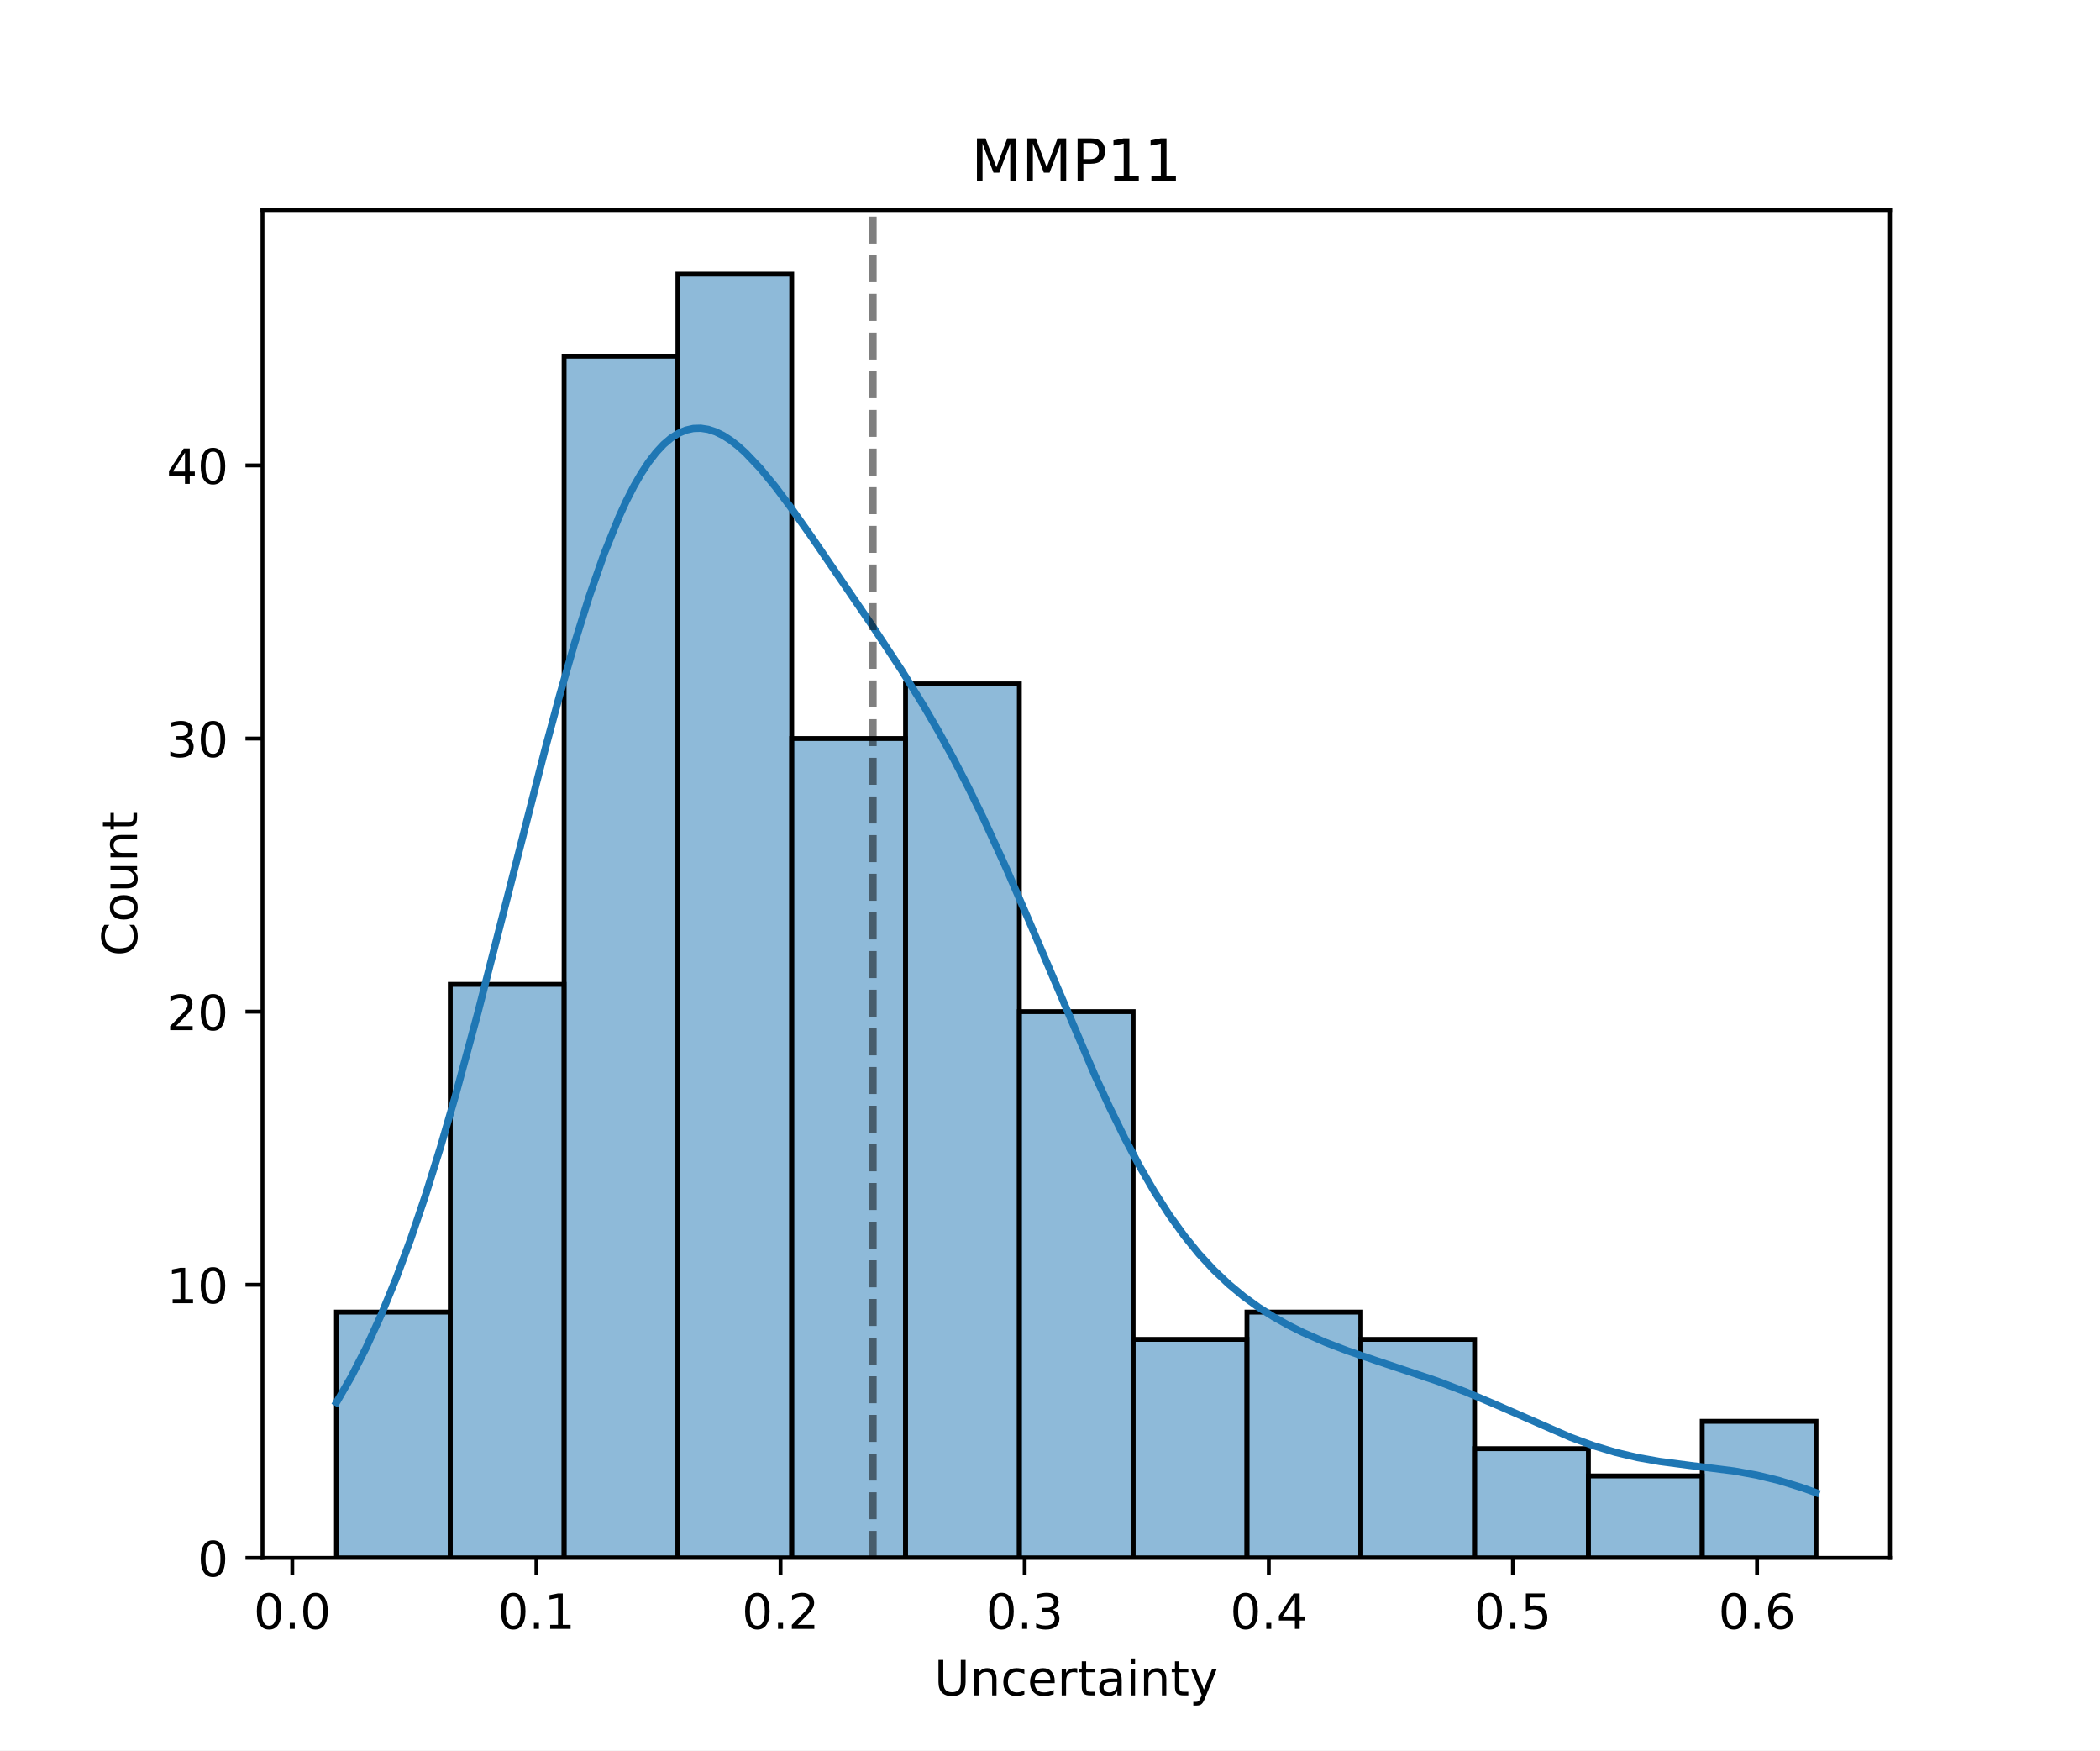
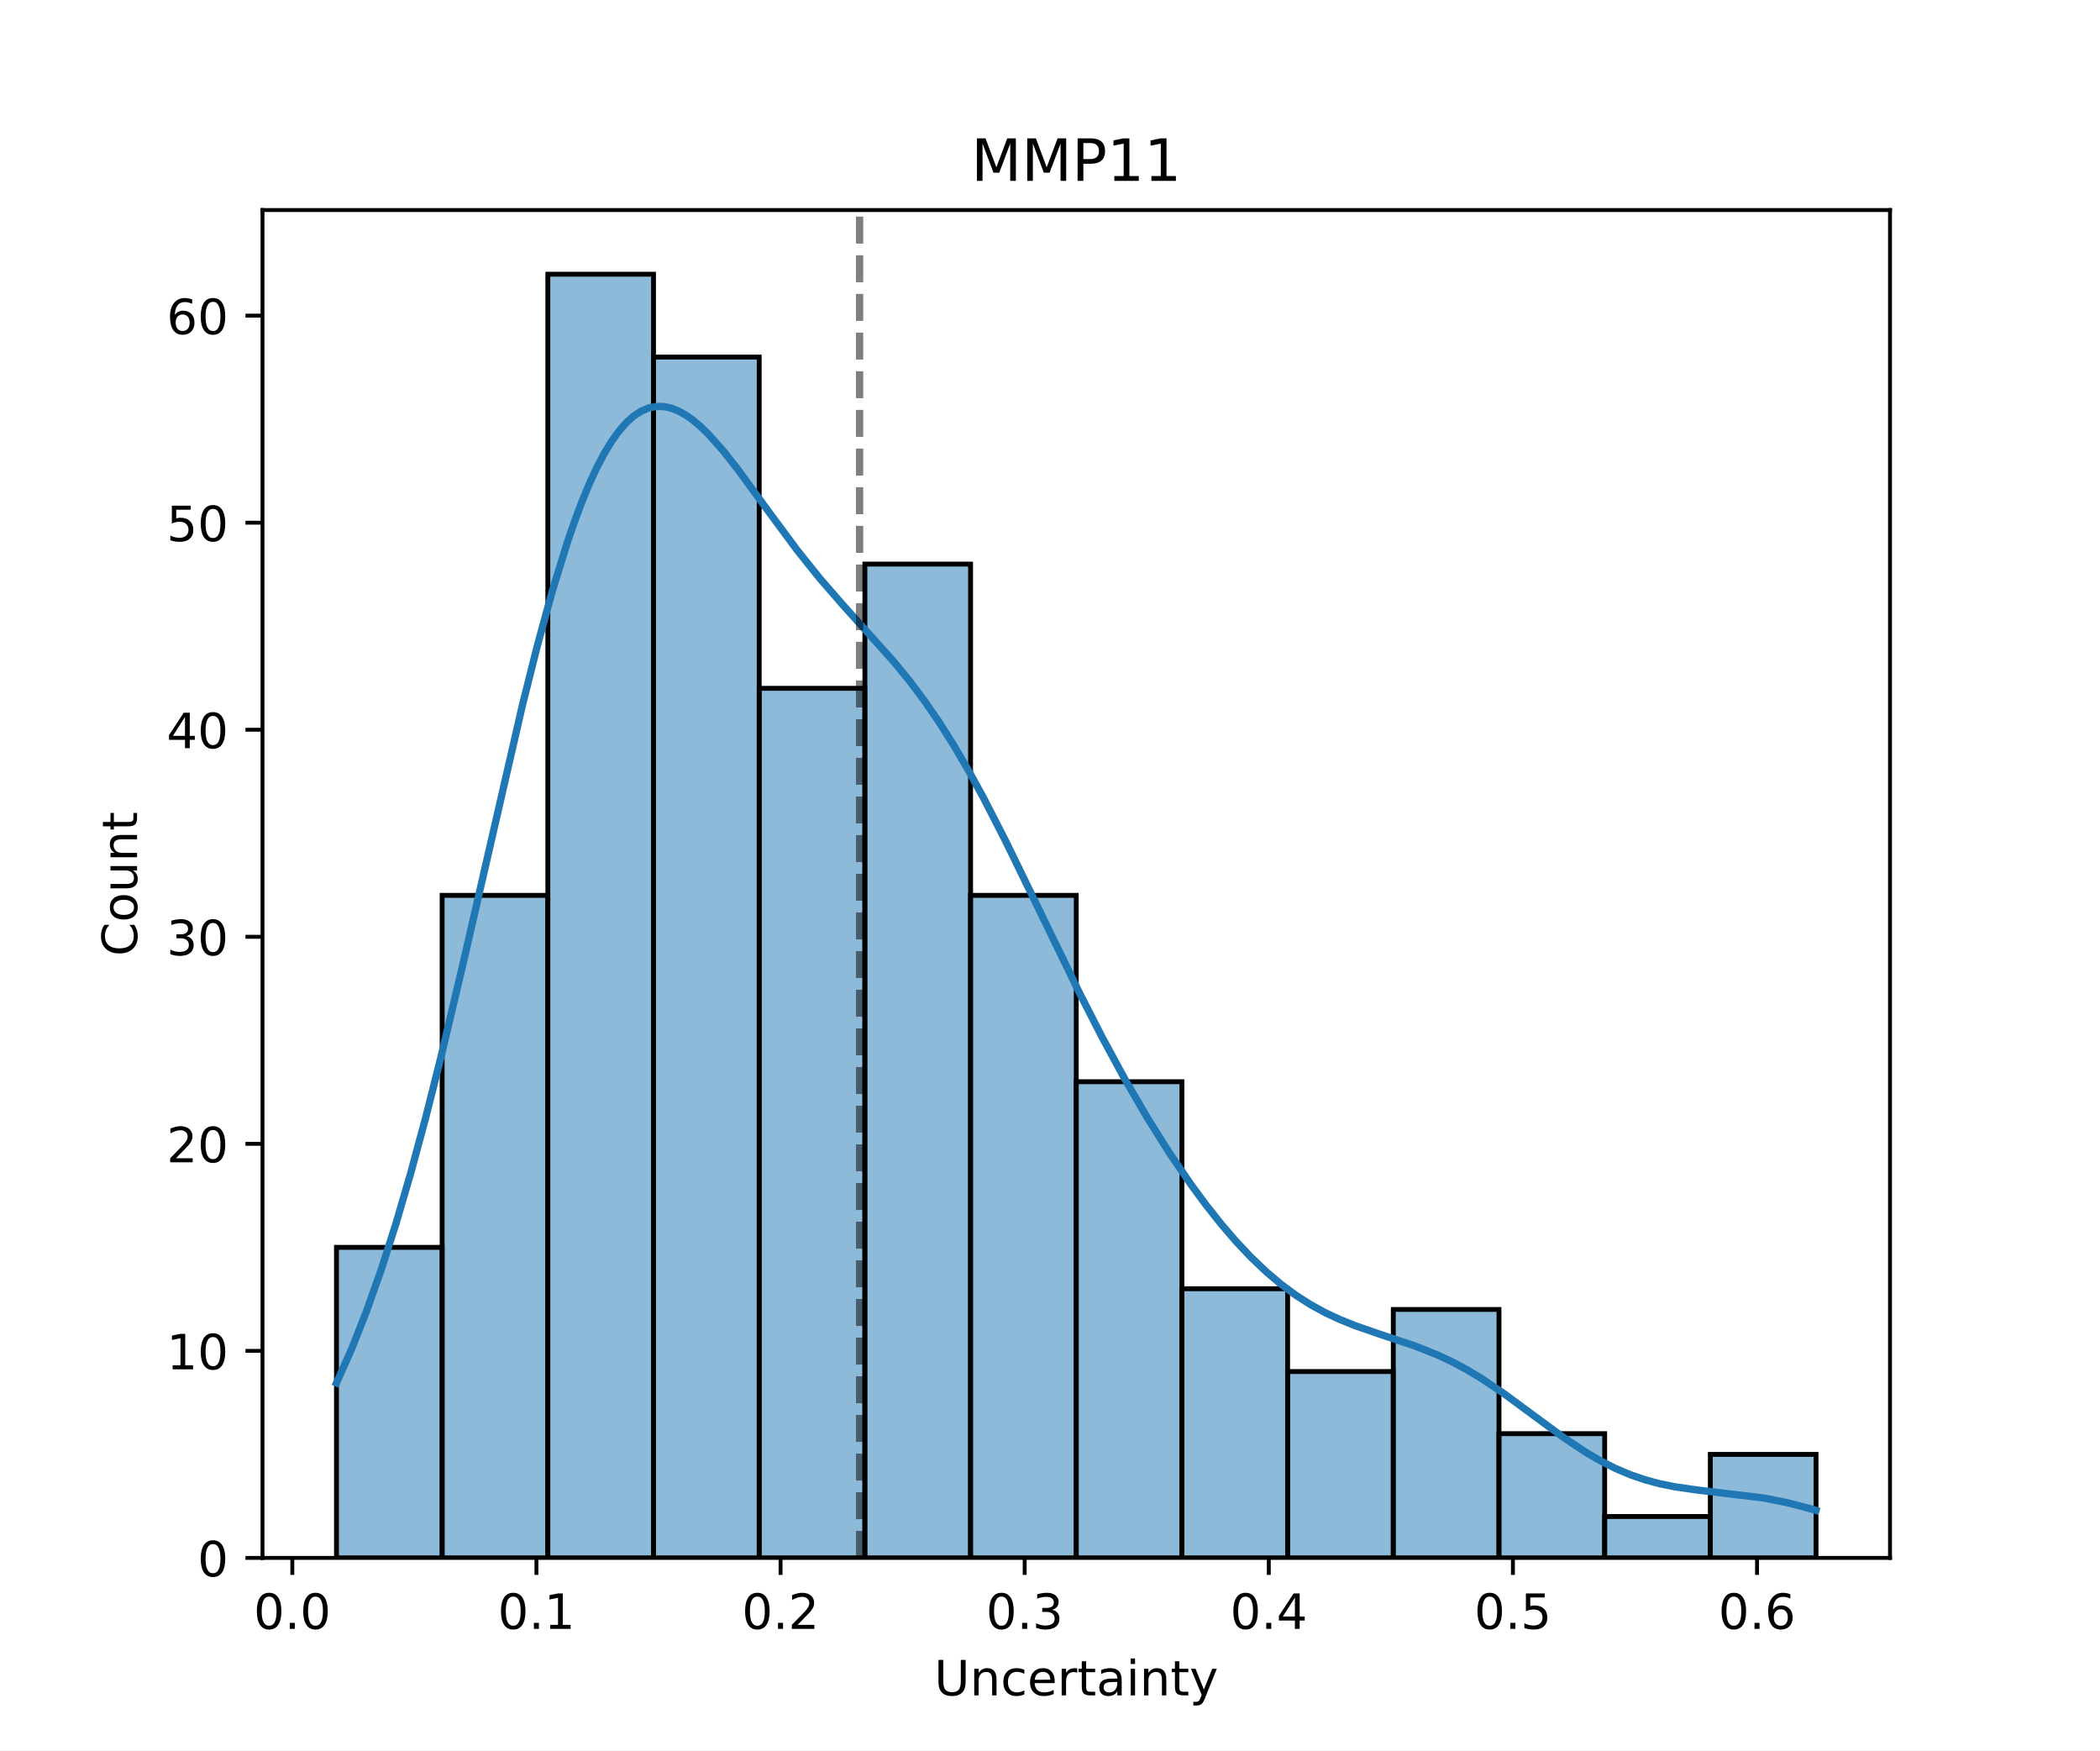
<svg xmlns="http://www.w3.org/2000/svg" xmlns:xlink="http://www.w3.org/1999/xlink" width="432pt" height="360pt" viewBox="0 0 432 360" version="1.1">
  <defs>
    <style type="text/css">*{stroke-linejoin: round; stroke-linecap: butt}</style>
  </defs>
  <g id="figure_1">
    <g id="patch_1">
      <path d="M 0 360  L 432 360  L 432 0  L 0 0  z " style="fill: #ffffff" />
    </g>
    <g id="axes_1">
      <g id="patch_2">
        <path d="M 54 320.4  L 388.8 320.4  L 388.8 43.2  L 54 43.2  z " style="fill: #ffffff" />
      </g>
      <g id="patch_3">
-         <path d="M 69.218 320.4  L 92.631 320.4  L 92.631 269.847  L 69.218 269.847  z " clip-path="url(#p5acbe73811)" style="fill: #1f77b4; fill-opacity: 0.5; stroke: #000000; stroke-linejoin: miter" />
+         <path d="M 69.218 320.4  L 90.958 320.4  L 90.958 256.529  L 69.218 256.529  z " clip-path="url(#pcfe7f55030)" style="fill: #1f77b4; fill-opacity: 0.5; stroke: #000000; stroke-linejoin: miter" />
      </g>
      <g id="patch_4">
-         <path d="M 92.631 320.4  L 116.043 320.4  L 116.043 202.443  L 92.631 202.443  z " clip-path="url(#p5acbe73811)" style="fill: #1f77b4; fill-opacity: 0.5; stroke: #000000; stroke-linejoin: miter" />
+         <path d="M 90.958 320.4  L 112.699 320.4  L 112.699 184.142  L 90.958 184.142  z " clip-path="url(#pcfe7f55030)" style="fill: #1f77b4; fill-opacity: 0.5; stroke: #000000; stroke-linejoin: miter" />
      </g>
      <g id="patch_5">
-         <path d="M 116.043 320.4  L 139.456 320.4  L 139.456 73.251  L 116.043 73.251  z " clip-path="url(#p5acbe73811)" style="fill: #1f77b4; fill-opacity: 0.5; stroke: #000000; stroke-linejoin: miter" />
+         <path d="M 112.699 320.4  L 134.439 320.4  L 134.439 56.4  L 112.699 56.4  z " clip-path="url(#pcfe7f55030)" style="fill: #1f77b4; fill-opacity: 0.5; stroke: #000000; stroke-linejoin: miter" />
      </g>
      <g id="patch_6">
-         <path d="M 139.456 320.4  L 162.869 320.4  L 162.869 56.4  L 139.456 56.4  z " clip-path="url(#p5acbe73811)" style="fill: #1f77b4; fill-opacity: 0.5; stroke: #000000; stroke-linejoin: miter" />
+         <path d="M 134.439 320.4  L 156.179 320.4  L 156.179 73.432  L 134.439 73.432  z " clip-path="url(#pcfe7f55030)" style="fill: #1f77b4; fill-opacity: 0.5; stroke: #000000; stroke-linejoin: miter" />
      </g>
      <g id="patch_7">
-         <path d="M 162.869 320.4  L 186.281 320.4  L 186.281 151.889  L 162.869 151.889  z " clip-path="url(#p5acbe73811)" style="fill: #1f77b4; fill-opacity: 0.5; stroke: #000000; stroke-linejoin: miter" />
+         <path d="M 156.179 320.4  L 177.919 320.4  L 177.919 141.561  L 156.179 141.561  z " clip-path="url(#pcfe7f55030)" style="fill: #1f77b4; fill-opacity: 0.5; stroke: #000000; stroke-linejoin: miter" />
      </g>
      <g id="patch_8">
-         <path d="M 186.281 320.4  L 209.694 320.4  L 209.694 140.655  L 186.281 140.655  z " clip-path="url(#p5acbe73811)" style="fill: #1f77b4; fill-opacity: 0.5; stroke: #000000; stroke-linejoin: miter" />
+         <path d="M 177.919 320.4  L 199.66 320.4  L 199.66 116.013  L 177.919 116.013  z " clip-path="url(#pcfe7f55030)" style="fill: #1f77b4; fill-opacity: 0.5; stroke: #000000; stroke-linejoin: miter" />
      </g>
      <g id="patch_9">
-         <path d="M 209.694 320.4  L 233.106 320.4  L 233.106 208.06  L 209.694 208.06  z " clip-path="url(#p5acbe73811)" style="fill: #1f77b4; fill-opacity: 0.5; stroke: #000000; stroke-linejoin: miter" />
+         <path d="M 199.66 320.4  L 221.4 320.4  L 221.4 184.142  L 199.66 184.142  z " clip-path="url(#pcfe7f55030)" style="fill: #1f77b4; fill-opacity: 0.5; stroke: #000000; stroke-linejoin: miter" />
      </g>
      <g id="patch_10">
-         <path d="M 233.106 320.4  L 256.519 320.4  L 256.519 275.464  L 233.106 275.464  z " clip-path="url(#p5acbe73811)" style="fill: #1f77b4; fill-opacity: 0.5; stroke: #000000; stroke-linejoin: miter" />
+         <path d="M 221.4 320.4  L 243.14 320.4  L 243.14 222.465  L 221.4 222.465  z " clip-path="url(#pcfe7f55030)" style="fill: #1f77b4; fill-opacity: 0.5; stroke: #000000; stroke-linejoin: miter" />
      </g>
      <g id="patch_11">
-         <path d="M 256.519 320.4  L 279.931 320.4  L 279.931 269.847  L 256.519 269.847  z " clip-path="url(#p5acbe73811)" style="fill: #1f77b4; fill-opacity: 0.5; stroke: #000000; stroke-linejoin: miter" />
+         <path d="M 243.14 320.4  L 264.881 320.4  L 264.881 265.045  L 243.14 265.045  z " clip-path="url(#pcfe7f55030)" style="fill: #1f77b4; fill-opacity: 0.5; stroke: #000000; stroke-linejoin: miter" />
      </g>
      <g id="patch_12">
-         <path d="M 279.931 320.4  L 303.344 320.4  L 303.344 275.464  L 279.931 275.464  z " clip-path="url(#p5acbe73811)" style="fill: #1f77b4; fill-opacity: 0.5; stroke: #000000; stroke-linejoin: miter" />
+         <path d="M 264.881 320.4  L 286.621 320.4  L 286.621 282.077  L 264.881 282.077  z " clip-path="url(#pcfe7f55030)" style="fill: #1f77b4; fill-opacity: 0.5; stroke: #000000; stroke-linejoin: miter" />
      </g>
      <g id="patch_13">
-         <path d="M 303.344 320.4  L 326.757 320.4  L 326.757 297.932  L 303.344 297.932  z " clip-path="url(#p5acbe73811)" style="fill: #1f77b4; fill-opacity: 0.5; stroke: #000000; stroke-linejoin: miter" />
+         <path d="M 286.621 320.4  L 308.361 320.4  L 308.361 269.303  L 286.621 269.303  z " clip-path="url(#pcfe7f55030)" style="fill: #1f77b4; fill-opacity: 0.5; stroke: #000000; stroke-linejoin: miter" />
      </g>
      <g id="patch_14">
-         <path d="M 326.757 320.4  L 350.169 320.4  L 350.169 303.549  L 326.757 303.549  z " clip-path="url(#p5acbe73811)" style="fill: #1f77b4; fill-opacity: 0.5; stroke: #000000; stroke-linejoin: miter" />
+         <path d="M 308.361 320.4  L 330.101 320.4  L 330.101 294.852  L 308.361 294.852  z " clip-path="url(#pcfe7f55030)" style="fill: #1f77b4; fill-opacity: 0.5; stroke: #000000; stroke-linejoin: miter" />
      </g>
      <g id="patch_15">
-         <path d="M 350.169 320.4  L 373.582 320.4  L 373.582 292.315  L 350.169 292.315  z " clip-path="url(#p5acbe73811)" style="fill: #1f77b4; fill-opacity: 0.5; stroke: #000000; stroke-linejoin: miter" />
+         <path d="M 330.101 320.4  L 351.842 320.4  L 351.842 311.884  L 330.101 311.884  z " clip-path="url(#pcfe7f55030)" style="fill: #1f77b4; fill-opacity: 0.5; stroke: #000000; stroke-linejoin: miter" />
+       </g>
+       <g id="patch_16">
+         <path d="M 351.842 320.4  L 373.582 320.4  L 373.582 299.11  L 351.842 299.11  z " clip-path="url(#pcfe7f55030)" style="fill: #1f77b4; fill-opacity: 0.5; stroke: #000000; stroke-linejoin: miter" />
      </g>
      <g id="matplotlib.axis_1">
        <g id="xtick_1">
          <g id="line2d_1">
            <defs>
-               <path id="m3875cd75d5" d="M 0 0  L 0 3.5  " style="stroke: #000000; stroke-width: 0.8" />
+               <path id="m1a1803bfef" d="M 0 0  L 0 3.5  " style="stroke: #000000; stroke-width: 0.8" />
            </defs>
            <g>
-               <use xlink:href="#m3875cd75d5" x="60.132" y="320.4" style="stroke: #000000; stroke-width: 0.8" />
+               <use xlink:href="#m1a1803bfef" x="60.132" y="320.4" style="stroke: #000000; stroke-width: 0.8" />
            </g>
          </g>
          <g id="text_1">
            <g transform="translate(52.17997 334.9984) scale(0.1 -0.1)">
              <defs>
                <path id="DejaVuSans-30" d="M 2034 4250  Q 1547 4250 1301 3770  Q 1056 3291 1056 2328  Q 1056 1369 1301 889  Q 1547 409 2034 409  Q 2525 409 2770 889  Q 3016 1369 3016 2328  Q 3016 3291 2770 3770  Q 2525 4250 2034 4250  z M 2034 4750  Q 2819 4750 3233 4129  Q 3647 3509 3647 2328  Q 3647 1150 3233 529  Q 2819 -91 2034 -91  Q 1250 -91 836 529  Q 422 1150 422 2328  Q 422 3509 836 4129  Q 1250 4750 2034 4750  z " transform="scale(0.015625)" />
                <path id="DejaVuSans-2e" d="M 684 794  L 1344 794  L 1344 0  L 684 0  L 684 794  z " transform="scale(0.015625)" />
              </defs>
              <use xlink:href="#DejaVuSans-30" />
              <use xlink:href="#DejaVuSans-2e" transform="translate(63.62305 0)" />
              <use xlink:href="#DejaVuSans-30" transform="translate(95.41016 0)" />
            </g>
          </g>
        </g>
        <g id="xtick_2">
          <g id="line2d_2">
            <g>
-               <use xlink:href="#m3875cd75d5" x="110.351" y="320.4" style="stroke: #000000; stroke-width: 0.8" />
+               <use xlink:href="#m1a1803bfef" x="110.351" y="320.4" style="stroke: #000000; stroke-width: 0.8" />
            </g>
          </g>
          <g id="text_2">
            <g transform="translate(102.3994 334.9984) scale(0.1 -0.1)">
              <defs>
                <path id="DejaVuSans-31" d="M 794 531  L 1825 531  L 1825 4091  L 703 3866  L 703 4441  L 1819 4666  L 2450 4666  L 2450 531  L 3481 531  L 3481 0  L 794 0  L 794 531  z " transform="scale(0.015625)" />
              </defs>
              <use xlink:href="#DejaVuSans-30" />
              <use xlink:href="#DejaVuSans-2e" transform="translate(63.62305 0)" />
              <use xlink:href="#DejaVuSans-31" transform="translate(95.41016 0)" />
            </g>
          </g>
        </g>
        <g id="xtick_3">
          <g id="line2d_3">
            <g>
-               <use xlink:href="#m3875cd75d5" x="160.57" y="320.4" style="stroke: #000000; stroke-width: 0.8" />
+               <use xlink:href="#m1a1803bfef" x="160.57" y="320.4" style="stroke: #000000; stroke-width: 0.8" />
            </g>
          </g>
          <g id="text_3">
            <g transform="translate(152.6189 334.9984) scale(0.1 -0.1)">
              <defs>
                <path id="DejaVuSans-32" d="M 1228 531  L 3431 531  L 3431 0  L 469 0  L 469 531  Q 828 903 1448 1529  Q 2069 2156 2228 2338  Q 2531 2678 2651 2914  Q 2772 3150 2772 3378  Q 2772 3750 2511 3984  Q 2250 4219 1831 4219  Q 1534 4219 1204 4116  Q 875 4013 500 3803  L 500 4441  Q 881 4594 1212 4672  Q 1544 4750 1819 4750  Q 2544 4750 2975 4387  Q 3406 4025 3406 3419  Q 3406 3131 3298 2873  Q 3191 2616 2906 2266  Q 2828 2175 2409 1742  Q 1991 1309 1228 531  z " transform="scale(0.015625)" />
              </defs>
              <use xlink:href="#DejaVuSans-30" />
              <use xlink:href="#DejaVuSans-2e" transform="translate(63.62305 0)" />
              <use xlink:href="#DejaVuSans-32" transform="translate(95.41016 0)" />
            </g>
          </g>
        </g>
        <g id="xtick_4">
          <g id="line2d_4">
            <g>
-               <use xlink:href="#m3875cd75d5" x="210.79" y="320.4" style="stroke: #000000; stroke-width: 0.8" />
+               <use xlink:href="#m1a1803bfef" x="210.79" y="320.4" style="stroke: #000000; stroke-width: 0.8" />
            </g>
          </g>
          <g id="text_4">
            <g transform="translate(202.8383 334.9984) scale(0.1 -0.1)">
              <defs>
                <path id="DejaVuSans-33" d="M 2597 2516  Q 3050 2419 3304 2112  Q 3559 1806 3559 1356  Q 3559 666 3084 287  Q 2609 -91 1734 -91  Q 1441 -91 1130 -33  Q 819 25 488 141  L 488 750  Q 750 597 1062 519  Q 1375 441 1716 441  Q 2309 441 2620 675  Q 2931 909 2931 1356  Q 2931 1769 2642 2001  Q 2353 2234 1838 2234  L 1294 2234  L 1294 2753  L 1863 2753  Q 2328 2753 2575 2939  Q 2822 3125 2822 3475  Q 2822 3834 2567 4026  Q 2313 4219 1838 4219  Q 1578 4219 1281 4162  Q 984 4106 628 3988  L 628 4550  Q 988 4650 1302 4700  Q 1616 4750 1894 4750  Q 2613 4750 3031 4423  Q 3450 4097 3450 3541  Q 3450 3153 3228 2886  Q 3006 2619 2597 2516  z " transform="scale(0.015625)" />
              </defs>
              <use xlink:href="#DejaVuSans-30" />
              <use xlink:href="#DejaVuSans-2e" transform="translate(63.62305 0)" />
              <use xlink:href="#DejaVuSans-33" transform="translate(95.41016 0)" />
            </g>
          </g>
        </g>
        <g id="xtick_5">
          <g id="line2d_5">
            <g>
-               <use xlink:href="#m3875cd75d5" x="261.009" y="320.4" style="stroke: #000000; stroke-width: 0.8" />
+               <use xlink:href="#m1a1803bfef" x="261.009" y="320.4" style="stroke: #000000; stroke-width: 0.8" />
            </g>
          </g>
          <g id="text_5">
            <g transform="translate(253.0577 334.9984) scale(0.1 -0.1)">
              <defs>
                <path id="DejaVuSans-34" d="M 2419 4116  L 825 1625  L 2419 1625  L 2419 4116  z M 2253 4666  L 3047 4666  L 3047 1625  L 3713 1625  L 3713 1100  L 3047 1100  L 3047 0  L 2419 0  L 2419 1100  L 313 1100  L 313 1709  L 2253 4666  z " transform="scale(0.015625)" />
              </defs>
              <use xlink:href="#DejaVuSans-30" />
              <use xlink:href="#DejaVuSans-2e" transform="translate(63.62305 0)" />
              <use xlink:href="#DejaVuSans-34" transform="translate(95.41016 0)" />
            </g>
          </g>
        </g>
        <g id="xtick_6">
          <g id="line2d_6">
            <g>
-               <use xlink:href="#m3875cd75d5" x="311.229" y="320.4" style="stroke: #000000; stroke-width: 0.8" />
+               <use xlink:href="#m1a1803bfef" x="311.229" y="320.4" style="stroke: #000000; stroke-width: 0.8" />
            </g>
          </g>
          <g id="text_6">
            <g transform="translate(303.2772 334.9984) scale(0.1 -0.1)">
              <defs>
                <path id="DejaVuSans-35" d="M 691 4666  L 3169 4666  L 3169 4134  L 1269 4134  L 1269 2991  Q 1406 3038 1543 3061  Q 1681 3084 1819 3084  Q 2600 3084 3056 2656  Q 3513 2228 3513 1497  Q 3513 744 3044 326  Q 2575 -91 1722 -91  Q 1428 -91 1123 -41  Q 819 9 494 109  L 494 744  Q 775 591 1075 516  Q 1375 441 1709 441  Q 2250 441 2565 725  Q 2881 1009 2881 1497  Q 2881 1984 2565 2268  Q 2250 2553 1709 2553  Q 1456 2553 1204 2497  Q 953 2441 691 2322  L 691 4666  z " transform="scale(0.015625)" />
              </defs>
              <use xlink:href="#DejaVuSans-30" />
              <use xlink:href="#DejaVuSans-2e" transform="translate(63.62305 0)" />
              <use xlink:href="#DejaVuSans-35" transform="translate(95.41016 0)" />
            </g>
          </g>
        </g>
        <g id="xtick_7">
          <g id="line2d_7">
            <g>
-               <use xlink:href="#m3875cd75d5" x="361.448" y="320.4" style="stroke: #000000; stroke-width: 0.8" />
+               <use xlink:href="#m1a1803bfef" x="361.448" y="320.4" style="stroke: #000000; stroke-width: 0.8" />
            </g>
          </g>
          <g id="text_7">
            <g transform="translate(353.4966 334.9984) scale(0.1 -0.1)">
              <defs>
                <path id="DejaVuSans-36" d="M 2113 2584  Q 1688 2584 1439 2293  Q 1191 2003 1191 1497  Q 1191 994 1439 701  Q 1688 409 2113 409  Q 2538 409 2786 701  Q 3034 994 3034 1497  Q 3034 2003 2786 2293  Q 2538 2584 2113 2584  z M 3366 4563  L 3366 3988  Q 3128 4100 2886 4159  Q 2644 4219 2406 4219  Q 1781 4219 1451 3797  Q 1122 3375 1075 2522  Q 1259 2794 1537 2939  Q 1816 3084 2150 3084  Q 2853 3084 3261 2657  Q 3669 2231 3669 1497  Q 3669 778 3244 343  Q 2819 -91 2113 -91  Q 1303 -91 875 529  Q 447 1150 447 2328  Q 447 3434 972 4092  Q 1497 4750 2381 4750  Q 2619 4750 2861 4703  Q 3103 4656 3366 4563  z " transform="scale(0.015625)" />
              </defs>
              <use xlink:href="#DejaVuSans-30" />
              <use xlink:href="#DejaVuSans-2e" transform="translate(63.62305 0)" />
              <use xlink:href="#DejaVuSans-36" transform="translate(95.41016 0)" />
            </g>
          </g>
        </g>
        <g id="text_8">
          <g transform="translate(192.1891 348.6766) scale(0.1 -0.1)">
            <defs>
              <path id="DejaVuSans-55" d="M 556 4666  L 1191 4666  L 1191 1831  Q 1191 1081 1462 751  Q 1734 422 2344 422  Q 2950 422 3222 751  Q 3494 1081 3494 1831  L 3494 4666  L 4128 4666  L 4128 1753  Q 4128 841 3676 375  Q 3225 -91 2344 -91  Q 1459 -91 1007 375  Q 556 841 556 1753  L 556 4666  z " transform="scale(0.015625)" />
              <path id="DejaVuSans-6e" d="M 3513 2113  L 3513 0  L 2938 0  L 2938 2094  Q 2938 2591 2744 2837  Q 2550 3084 2163 3084  Q 1697 3084 1428 2787  Q 1159 2491 1159 1978  L 1159 0  L 581 0  L 581 3500  L 1159 3500  L 1159 2956  Q 1366 3272 1645 3428  Q 1925 3584 2291 3584  Q 2894 3584 3203 3211  Q 3513 2838 3513 2113  z " transform="scale(0.015625)" />
              <path id="DejaVuSans-63" d="M 3122 3366  L 3122 2828  Q 2878 2963 2633 3030  Q 2388 3097 2138 3097  Q 1578 3097 1268 2742  Q 959 2388 959 1747  Q 959 1106 1268 751  Q 1578 397 2138 397  Q 2388 397 2633 464  Q 2878 531 3122 666  L 3122 134  Q 2881 22 2623 -34  Q 2366 -91 2075 -91  Q 1284 -91 818 406  Q 353 903 353 1747  Q 353 2603 823 3093  Q 1294 3584 2113 3584  Q 2378 3584 2631 3529  Q 2884 3475 3122 3366  z " transform="scale(0.015625)" />
              <path id="DejaVuSans-65" d="M 3597 1894  L 3597 1613  L 953 1613  Q 991 1019 1311 708  Q 1631 397 2203 397  Q 2534 397 2845 478  Q 3156 559 3463 722  L 3463 178  Q 3153 47 2828 -22  Q 2503 -91 2169 -91  Q 1331 -91 842 396  Q 353 884 353 1716  Q 353 2575 817 3079  Q 1281 3584 2069 3584  Q 2775 3584 3186 3129  Q 3597 2675 3597 1894  z M 3022 2063  Q 3016 2534 2758 2815  Q 2500 3097 2075 3097  Q 1594 3097 1305 2825  Q 1016 2553 972 2059  L 3022 2063  z " transform="scale(0.015625)" />
              <path id="DejaVuSans-72" d="M 2631 2963  Q 2534 3019 2420 3045  Q 2306 3072 2169 3072  Q 1681 3072 1420 2755  Q 1159 2438 1159 1844  L 1159 0  L 581 0  L 581 3500  L 1159 3500  L 1159 2956  Q 1341 3275 1631 3429  Q 1922 3584 2338 3584  Q 2397 3584 2469 3576  Q 2541 3569 2628 3553  L 2631 2963  z " transform="scale(0.015625)" />
              <path id="DejaVuSans-74" d="M 1172 4494  L 1172 3500  L 2356 3500  L 2356 3053  L 1172 3053  L 1172 1153  Q 1172 725 1289 603  Q 1406 481 1766 481  L 2356 481  L 2356 0  L 1766 0  Q 1100 0 847 248  Q 594 497 594 1153  L 594 3053  L 172 3053  L 172 3500  L 594 3500  L 594 4494  L 1172 4494  z " transform="scale(0.015625)" />
              <path id="DejaVuSans-61" d="M 2194 1759  Q 1497 1759 1228 1600  Q 959 1441 959 1056  Q 959 750 1161 570  Q 1363 391 1709 391  Q 2188 391 2477 730  Q 2766 1069 2766 1631  L 2766 1759  L 2194 1759  z M 3341 1997  L 3341 0  L 2766 0  L 2766 531  Q 2569 213 2275 61  Q 1981 -91 1556 -91  Q 1019 -91 701 211  Q 384 513 384 1019  Q 384 1609 779 1909  Q 1175 2209 1959 2209  L 2766 2209  L 2766 2266  Q 2766 2663 2505 2880  Q 2244 3097 1772 3097  Q 1472 3097 1187 3025  Q 903 2953 641 2809  L 641 3341  Q 956 3463 1253 3523  Q 1550 3584 1831 3584  Q 2591 3584 2966 3190  Q 3341 2797 3341 1997  z " transform="scale(0.015625)" />
              <path id="DejaVuSans-69" d="M 603 3500  L 1178 3500  L 1178 0  L 603 0  L 603 3500  z M 603 4863  L 1178 4863  L 1178 4134  L 603 4134  L 603 4863  z " transform="scale(0.015625)" />
              <path id="DejaVuSans-79" d="M 2059 -325  Q 1816 -950 1584 -1140  Q 1353 -1331 966 -1331  L 506 -1331  L 506 -850  L 844 -850  Q 1081 -850 1212 -737  Q 1344 -625 1503 -206  L 1606 56  L 191 3500  L 800 3500  L 1894 763  L 2988 3500  L 3597 3500  L 2059 -325  z " transform="scale(0.015625)" />
            </defs>
            <use xlink:href="#DejaVuSans-55" />
            <use xlink:href="#DejaVuSans-6e" transform="translate(73.19336 0)" />
            <use xlink:href="#DejaVuSans-63" transform="translate(136.5723 0)" />
            <use xlink:href="#DejaVuSans-65" transform="translate(191.5527 0)" />
            <use xlink:href="#DejaVuSans-72" transform="translate(253.0762 0)" />
            <use xlink:href="#DejaVuSans-74" transform="translate(294.1895 0)" />
            <use xlink:href="#DejaVuSans-61" transform="translate(333.3984 0)" />
            <use xlink:href="#DejaVuSans-69" transform="translate(394.6777 0)" />
            <use xlink:href="#DejaVuSans-6e" transform="translate(422.4609 0)" />
            <use xlink:href="#DejaVuSans-74" transform="translate(485.8398 0)" />
            <use xlink:href="#DejaVuSans-79" transform="translate(525.0488 0)" />
          </g>
        </g>
      </g>
      <g id="matplotlib.axis_2">
        <g id="ytick_1">
          <g id="line2d_8">
            <defs>
-               <path id="m89c72c726d" d="M 0 0  L -3.5 0  " style="stroke: #000000; stroke-width: 0.8" />
+               <path id="mf15f8d8033" d="M 0 0  L -3.5 0  " style="stroke: #000000; stroke-width: 0.8" />
            </defs>
            <g>
-               <use xlink:href="#m89c72c726d" x="54" y="320.4" style="stroke: #000000; stroke-width: 0.8" />
+               <use xlink:href="#mf15f8d8033" x="54" y="320.4" style="stroke: #000000; stroke-width: 0.8" />
            </g>
          </g>
          <g id="text_9">
            <g transform="translate(40.6375 324.1992) scale(0.1 -0.1)">
              <use xlink:href="#DejaVuSans-30" />
            </g>
          </g>
        </g>
        <g id="ytick_2">
          <g id="line2d_9">
            <g>
-               <use xlink:href="#m89c72c726d" x="54" y="264.23" style="stroke: #000000; stroke-width: 0.8" />
+               <use xlink:href="#mf15f8d8033" x="54" y="277.819" style="stroke: #000000; stroke-width: 0.8" />
            </g>
          </g>
          <g id="text_10">
-             <g transform="translate(34.275 268.029) scale(0.1 -0.1)">
+             <g transform="translate(34.275 281.6186) scale(0.1 -0.1)">
              <use xlink:href="#DejaVuSans-31" />
              <use xlink:href="#DejaVuSans-30" transform="translate(63.62305 0)" />
            </g>
          </g>
        </g>
        <g id="ytick_3">
          <g id="line2d_10">
            <g>
-               <use xlink:href="#m89c72c726d" x="54" y="208.06" style="stroke: #000000; stroke-width: 0.8" />
+               <use xlink:href="#mf15f8d8033" x="54" y="235.239" style="stroke: #000000; stroke-width: 0.8" />
            </g>
          </g>
          <g id="text_11">
-             <g transform="translate(34.275 211.8588) scale(0.1 -0.1)">
+             <g transform="translate(34.275 239.0379) scale(0.1 -0.1)">
              <use xlink:href="#DejaVuSans-32" />
              <use xlink:href="#DejaVuSans-30" transform="translate(63.62305 0)" />
            </g>
          </g>
        </g>
        <g id="ytick_4">
          <g id="line2d_11">
            <g>
-               <use xlink:href="#m89c72c726d" x="54" y="151.889" style="stroke: #000000; stroke-width: 0.8" />
+               <use xlink:href="#mf15f8d8033" x="54" y="192.658" style="stroke: #000000; stroke-width: 0.8" />
            </g>
          </g>
          <g id="text_12">
-             <g transform="translate(34.275 155.6886) scale(0.1 -0.1)">
+             <g transform="translate(34.275 196.4573) scale(0.1 -0.1)">
              <use xlink:href="#DejaVuSans-33" />
              <use xlink:href="#DejaVuSans-30" transform="translate(63.62305 0)" />
            </g>
          </g>
        </g>
        <g id="ytick_5">
          <g id="line2d_12">
            <g>
-               <use xlink:href="#m89c72c726d" x="54" y="95.719" style="stroke: #000000; stroke-width: 0.8" />
+               <use xlink:href="#mf15f8d8033" x="54" y="150.077" style="stroke: #000000; stroke-width: 0.8" />
            </g>
          </g>
          <g id="text_13">
-             <g transform="translate(34.275 99.51837) scale(0.1 -0.1)">
+             <g transform="translate(34.275 153.8766) scale(0.1 -0.1)">
              <use xlink:href="#DejaVuSans-34" />
              <use xlink:href="#DejaVuSans-30" transform="translate(63.62305 0)" />
            </g>
          </g>
        </g>
-         <g id="text_14">
+         <g id="ytick_6">
+           <g id="line2d_13">
+             <g>
+               <use xlink:href="#mf15f8d8033" x="54" y="107.497" style="stroke: #000000; stroke-width: 0.8" />
+             </g>
+           </g>
+           <g id="text_14">
+             <g transform="translate(34.275 111.296) scale(0.1 -0.1)">
+               <use xlink:href="#DejaVuSans-35" />
+               <use xlink:href="#DejaVuSans-30" transform="translate(63.62305 0)" />
+             </g>
+           </g>
+         </g>
+         <g id="ytick_7">
+           <g id="line2d_14">
+             <g>
+               <use xlink:href="#mf15f8d8033" x="54" y="64.916" style="stroke: #000000; stroke-width: 0.8" />
+             </g>
+           </g>
+           <g id="text_15">
+             <g transform="translate(34.275 68.71535) scale(0.1 -0.1)">
+               <use xlink:href="#DejaVuSans-36" />
+               <use xlink:href="#DejaVuSans-30" transform="translate(63.62305 0)" />
+             </g>
+           </g>
+         </g>
+         <g id="text_16">
          <g transform="translate(28.19531 196.6484) rotate(-90) scale(0.1 -0.1)">
            <defs>
              <path id="DejaVuSans-43" d="M 4122 4306  L 4122 3641  Q 3803 3938 3442 4084  Q 3081 4231 2675 4231  Q 1875 4231 1450 3742  Q 1025 3253 1025 2328  Q 1025 1406 1450 917  Q 1875 428 2675 428  Q 3081 428 3442 575  Q 3803 722 4122 1019  L 4122 359  Q 3791 134 3420 21  Q 3050 -91 2638 -91  Q 1578 -91 968 557  Q 359 1206 359 2328  Q 359 3453 968 4101  Q 1578 4750 2638 4750  Q 3056 4750 3426 4639  Q 3797 4528 4122 4306  z " transform="scale(0.015625)" />
              <path id="DejaVuSans-6f" d="M 1959 3097  Q 1497 3097 1228 2736  Q 959 2375 959 1747  Q 959 1119 1226 758  Q 1494 397 1959 397  Q 2419 397 2687 759  Q 2956 1122 2956 1747  Q 2956 2369 2687 2733  Q 2419 3097 1959 3097  z M 1959 3584  Q 2709 3584 3137 3096  Q 3566 2609 3566 1747  Q 3566 888 3137 398  Q 2709 -91 1959 -91  Q 1206 -91 779 398  Q 353 888 353 1747  Q 353 2609 779 3096  Q 1206 3584 1959 3584  z " transform="scale(0.015625)" />
              <path id="DejaVuSans-75" d="M 544 1381  L 544 3500  L 1119 3500  L 1119 1403  Q 1119 906 1312 657  Q 1506 409 1894 409  Q 2359 409 2629 706  Q 2900 1003 2900 1516  L 2900 3500  L 3475 3500  L 3475 0  L 2900 0  L 2900 538  Q 2691 219 2414 64  Q 2138 -91 1772 -91  Q 1169 -91 856 284  Q 544 659 544 1381  z M 1991 3584  L 1991 3584  z " transform="scale(0.015625)" />
            </defs>
            <use xlink:href="#DejaVuSans-43" />
            <use xlink:href="#DejaVuSans-6f" transform="translate(69.82422 0)" />
            <use xlink:href="#DejaVuSans-75" transform="translate(131.0059 0)" />
            <use xlink:href="#DejaVuSans-6e" transform="translate(194.3848 0)" />
            <use xlink:href="#DejaVuSans-74" transform="translate(257.7637 0)" />
          </g>
        </g>
      </g>
-       <g id="line2d_13">
-         <path d="M 69.218 288.435  L 72.277 283.125  L 75.336 277.152  L 78.395 270.46  L 81.454 263.004  L 84.513 254.753  L 87.572 245.703  L 90.631 235.878  L 93.69 225.334  L 98.278 208.387  L 104.396 184.434  L 112.043 154.43  L 115.102 143.083  L 118.161 132.421  L 121.22 122.631  L 124.279 113.879  L 127.338 106.298  L 128.867 102.979  L 130.397 99.988  L 131.926 97.332  L 133.456 95.013  L 134.985 93.034  L 136.515 91.395  L 138.044 90.091  L 139.574 89.116  L 141.103 88.462  L 142.633 88.118  L 144.162 88.072  L 145.691 88.308  L 147.221 88.811  L 148.75 89.561  L 150.28 90.539  L 151.809 91.727  L 153.339 93.101  L 156.398 96.329  L 159.457 100.058  L 162.516 104.136  L 167.104 110.63  L 179.34 128.548  L 185.458 137.822  L 190.046 145.227  L 193.105 150.49  L 196.164 156.069  L 199.223 161.991  L 202.282 168.262  L 206.87 178.276  L 211.458 188.864  L 225.224 221.144  L 228.283 227.774  L 231.342 234.01  L 234.4 239.791  L 237.459 245.077  L 240.518 249.849  L 243.577 254.11  L 246.636 257.88  L 249.695 261.192  L 252.754 264.092  L 255.813 266.627  L 258.872 268.846  L 261.931 270.796  L 264.99 272.519  L 268.049 274.052  L 272.637 276.065  L 277.225 277.82  L 283.343 279.91  L 295.579 284.006  L 301.697 286.339  L 307.815 288.931  L 323.109 295.612  L 327.698 297.291  L 332.286 298.683  L 336.875 299.769  L 341.463 300.581  L 347.581 301.378  L 356.758 302.539  L 361.346 303.371  L 365.934 304.483  L 370.523 305.897  L 373.582 306.99  L 373.582 306.99  " clip-path="url(#p5acbe73811)" style="fill: none; stroke: #1f77b4; stroke-width: 1.5; stroke-linecap: square" />
-       </g>
-       <g id="line2d_14">
-         <path d="M 179.588 320.4  L 179.588 43.2  " clip-path="url(#p5acbe73811)" style="fill: none; stroke-dasharray: 5.55,2.4; stroke-dashoffset: 0; stroke: #000000; stroke-opacity: 0.5; stroke-width: 1.5" />
-       </g>
-       <g id="patch_16">
+       <g id="line2d_15">
+         <path d="M 69.218 284.426  L 72.277 277.557  L 75.336 269.828  L 78.395 261.199  L 81.454 251.65  L 84.513 241.187  L 87.572 229.849  L 90.631 217.721  L 95.219 198.347  L 107.455 145.085  L 110.514 132.9  L 113.573 121.722  L 116.632 111.776  L 118.161 107.322  L 119.691 103.236  L 121.22 99.532  L 122.749 96.217  L 124.279 93.297  L 125.808 90.773  L 127.338 88.643  L 128.867 86.9  L 130.397 85.536  L 131.926 84.54  L 133.456 83.899  L 134.985 83.595  L 136.515 83.612  L 138.044 83.93  L 139.574 84.527  L 141.103 85.382  L 142.633 86.472  L 144.162 87.771  L 145.691 89.257  L 148.75 92.688  L 151.809 96.569  L 157.927 104.957  L 164.045 113.222  L 168.633 118.94  L 173.222 124.221  L 183.928 136.149  L 186.987 139.896  L 190.046 143.958  L 193.105 148.391  L 196.164 153.219  L 199.223 158.441  L 202.282 164.026  L 206.87 172.962  L 212.988 185.52  L 222.165 204.406  L 226.753 213.372  L 231.342 221.833  L 235.93 229.73  L 240.518 237.043  L 245.107 243.763  L 248.166 247.903  L 251.225 251.758  L 254.284 255.315  L 257.342 258.56  L 260.401 261.481  L 263.46 264.075  L 266.519 266.345  L 269.578 268.304  L 272.637 269.978  L 275.696 271.404  L 278.755 272.632  L 283.343 274.229  L 290.991 276.786  L 295.579 278.603  L 298.638 280.032  L 301.697 281.663  L 304.756 283.498  L 309.344 286.586  L 315.462 291.093  L 321.58 295.591  L 326.168 298.647  L 329.227 300.436  L 332.286 301.987  L 335.345 303.286  L 338.404 304.335  L 341.463 305.154  L 344.522 305.776  L 349.11 306.436  L 362.876 308.092  L 367.464 309.002  L 372.052 310.18  L 373.582 310.626  L 373.582 310.626  " clip-path="url(#pcfe7f55030)" style="fill: none; stroke: #1f77b4; stroke-width: 1.5; stroke-linecap: square" />
+       </g>
+       <g id="line2d_16">
+         <path d="M 176.833 320.4  L 176.833 43.2  " clip-path="url(#pcfe7f55030)" style="fill: none; stroke-dasharray: 5.55,2.4; stroke-dashoffset: 0; stroke: #000000; stroke-opacity: 0.5; stroke-width: 1.5" />
+       </g>
+       <g id="patch_17">
        <path d="M 54 320.4  L 54 43.2  " style="fill: none; stroke: #000000; stroke-width: 0.8; stroke-linejoin: miter; stroke-linecap: square" />
      </g>
-       <g id="patch_17">
+       <g id="patch_18">
        <path d="M 388.8 320.4  L 388.8 43.2  " style="fill: none; stroke: #000000; stroke-width: 0.8; stroke-linejoin: miter; stroke-linecap: square" />
      </g>
-       <g id="patch_18">
+       <g id="patch_19">
        <path d="M 54 320.4  L 388.8 320.4  " style="fill: none; stroke: #000000; stroke-width: 0.8; stroke-linejoin: miter; stroke-linecap: square" />
      </g>
-       <g id="patch_19">
+       <g id="patch_20">
        <path d="M 54 43.2  L 388.8 43.2  " style="fill: none; stroke: #000000; stroke-width: 0.8; stroke-linejoin: miter; stroke-linecap: square" />
      </g>
-       <g id="text_15">
+       <g id="text_17">
        <g transform="translate(199.7934 37.2) scale(0.12 -0.12)">
          <defs>
            <path id="DejaVuSans-4d" d="M 628 4666  L 1569 4666  L 2759 1491  L 3956 4666  L 4897 4666  L 4897 0  L 4281 0  L 4281 4097  L 3078 897  L 2444 897  L 1241 4097  L 1241 0  L 628 0  L 628 4666  z " transform="scale(0.015625)" />
            <path id="DejaVuSans-50" d="M 1259 4147  L 1259 2394  L 2053 2394  Q 2494 2394 2734 2622  Q 2975 2850 2975 3272  Q 2975 3691 2734 3919  Q 2494 4147 2053 4147  L 1259 4147  z M 628 4666  L 2053 4666  Q 2838 4666 3239 4311  Q 3641 3956 3641 3272  Q 3641 2581 3239 2228  Q 2838 1875 2053 1875  L 1259 1875  L 1259 0  L 628 0  L 628 4666  z " transform="scale(0.015625)" />
          </defs>
          <use xlink:href="#DejaVuSans-4d" />
          <use xlink:href="#DejaVuSans-4d" transform="translate(86.2793 0)" />
          <use xlink:href="#DejaVuSans-50" transform="translate(172.5586 0)" />
          <use xlink:href="#DejaVuSans-31" transform="translate(232.8613 0)" />
          <use xlink:href="#DejaVuSans-31" transform="translate(296.4844 0)" />
        </g>
      </g>
    </g>
  </g>
  <defs>
-     <clipPath id="p5acbe73811">
+     <clipPath id="pcfe7f55030">
      <rect x="54" y="43.2" width="334.8" height="277.2" />
    </clipPath>
  </defs>
</svg>
